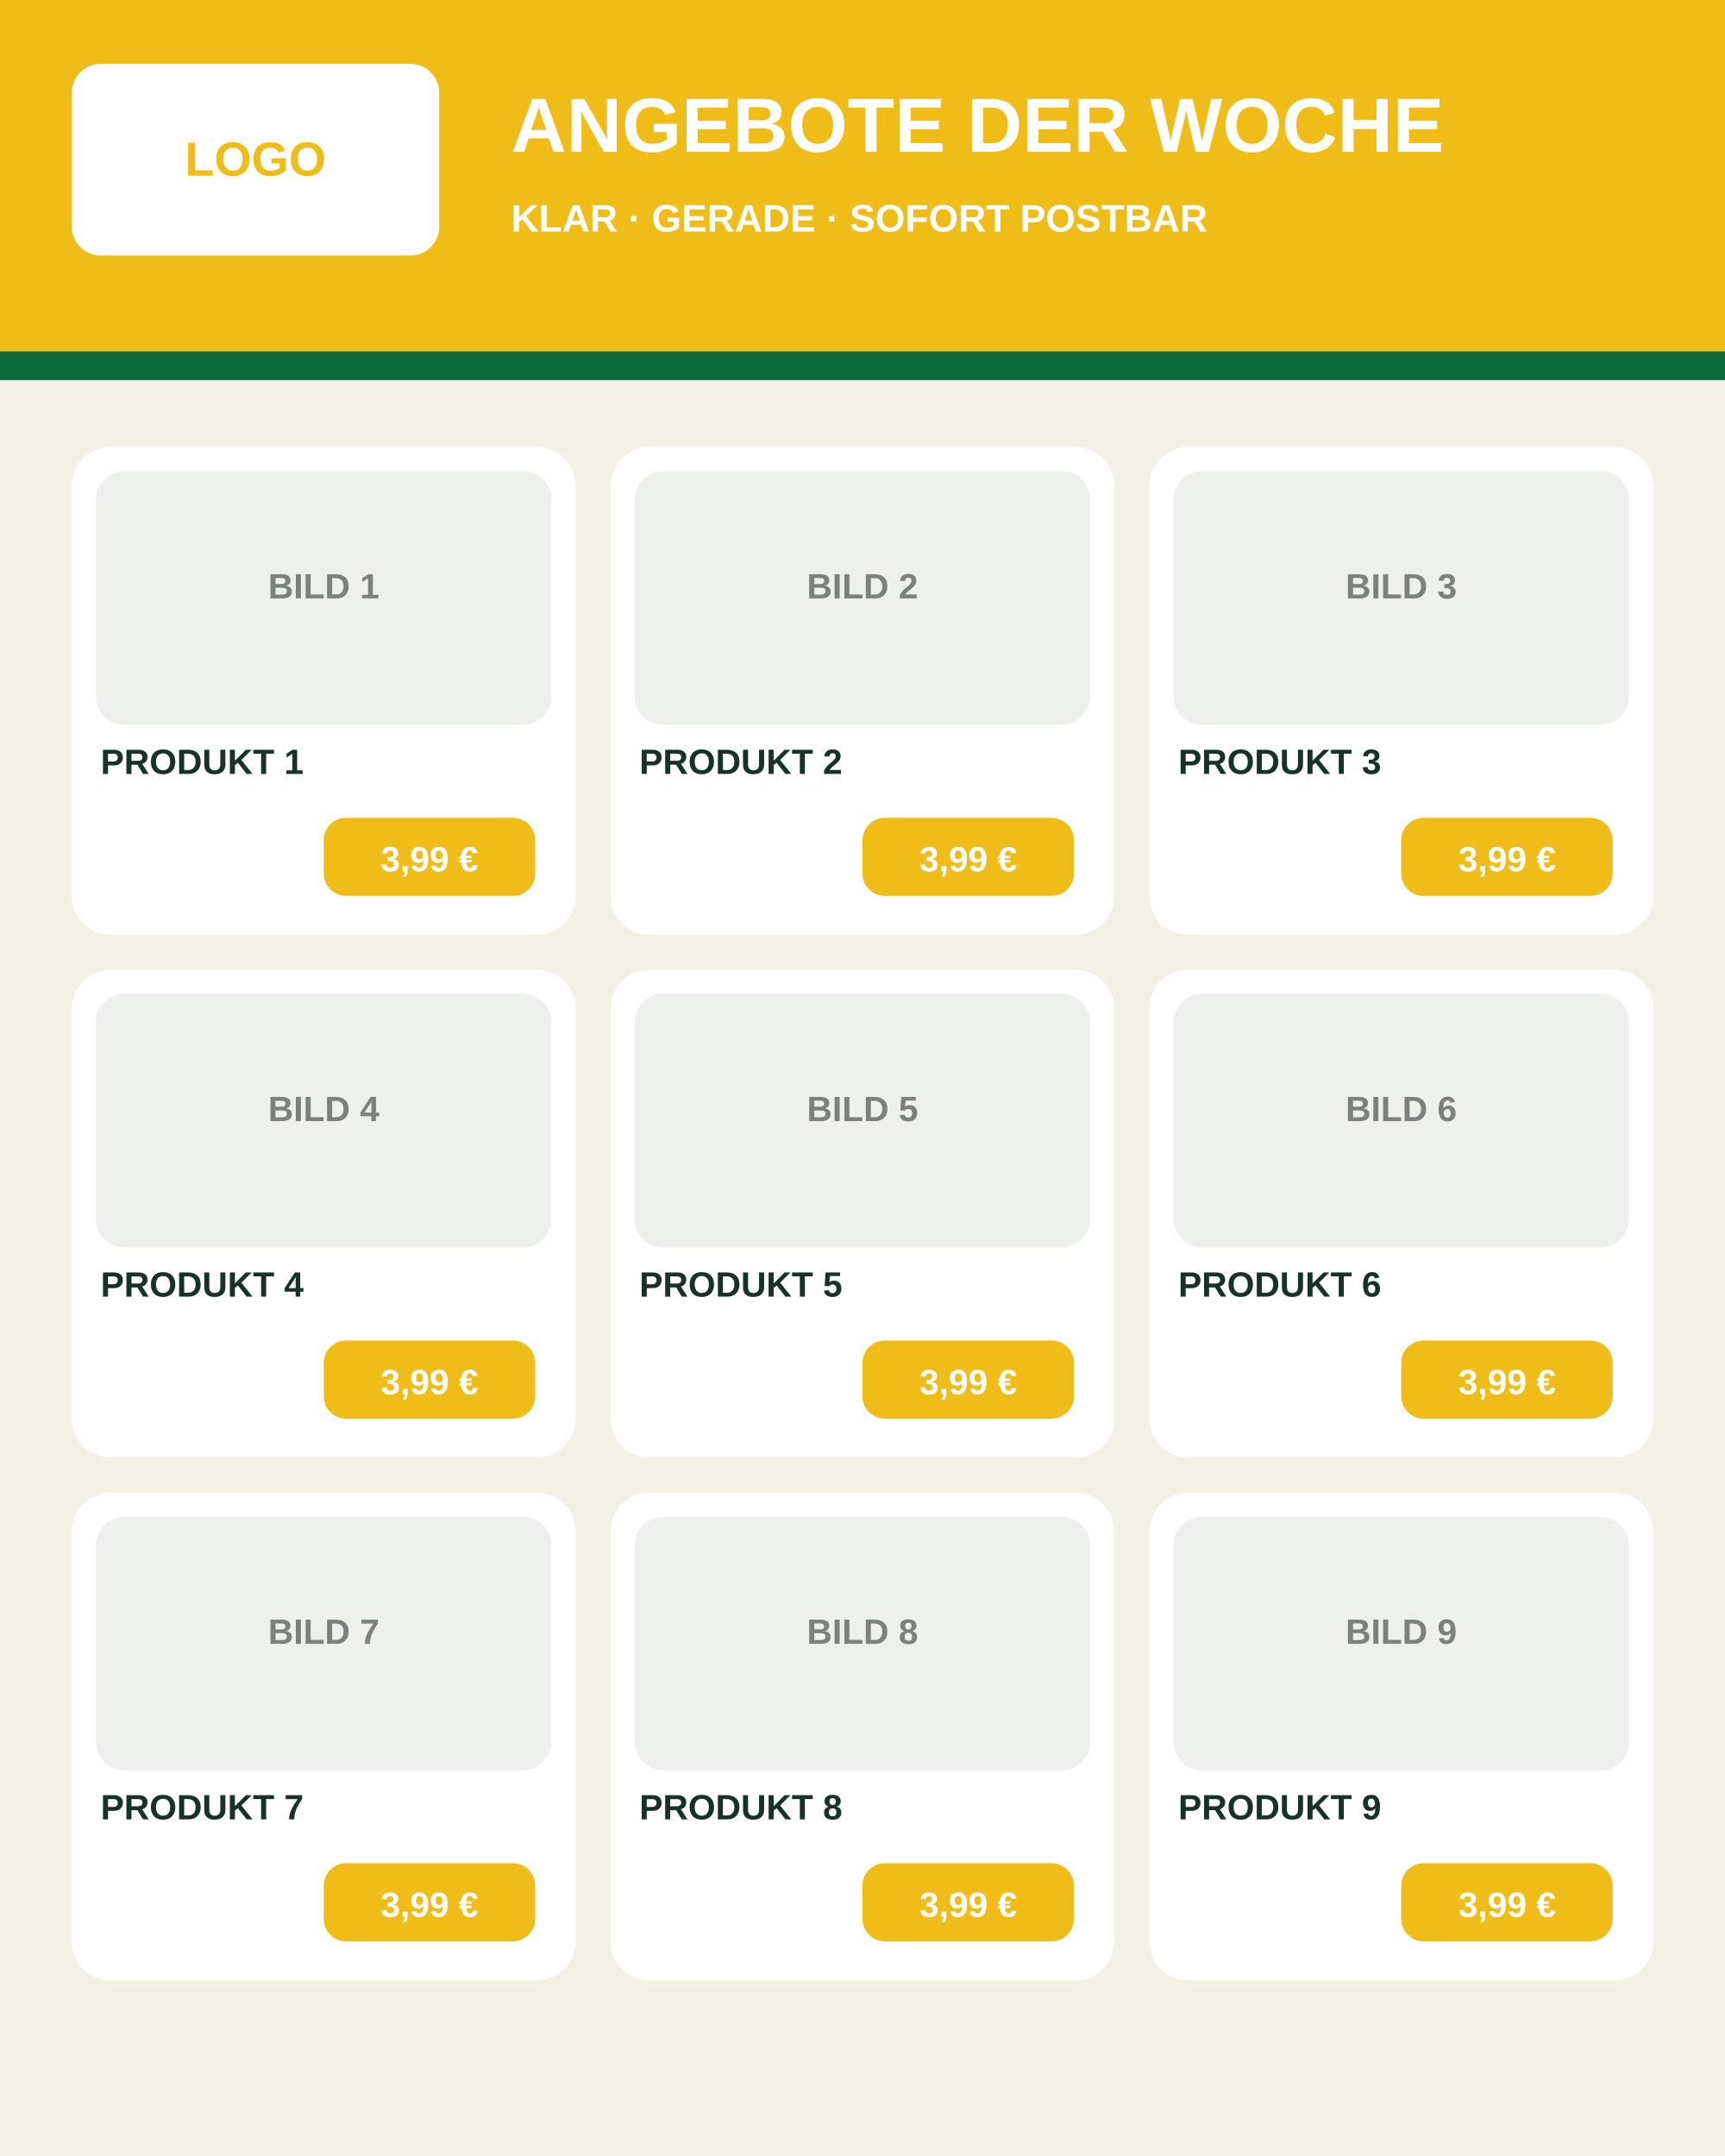
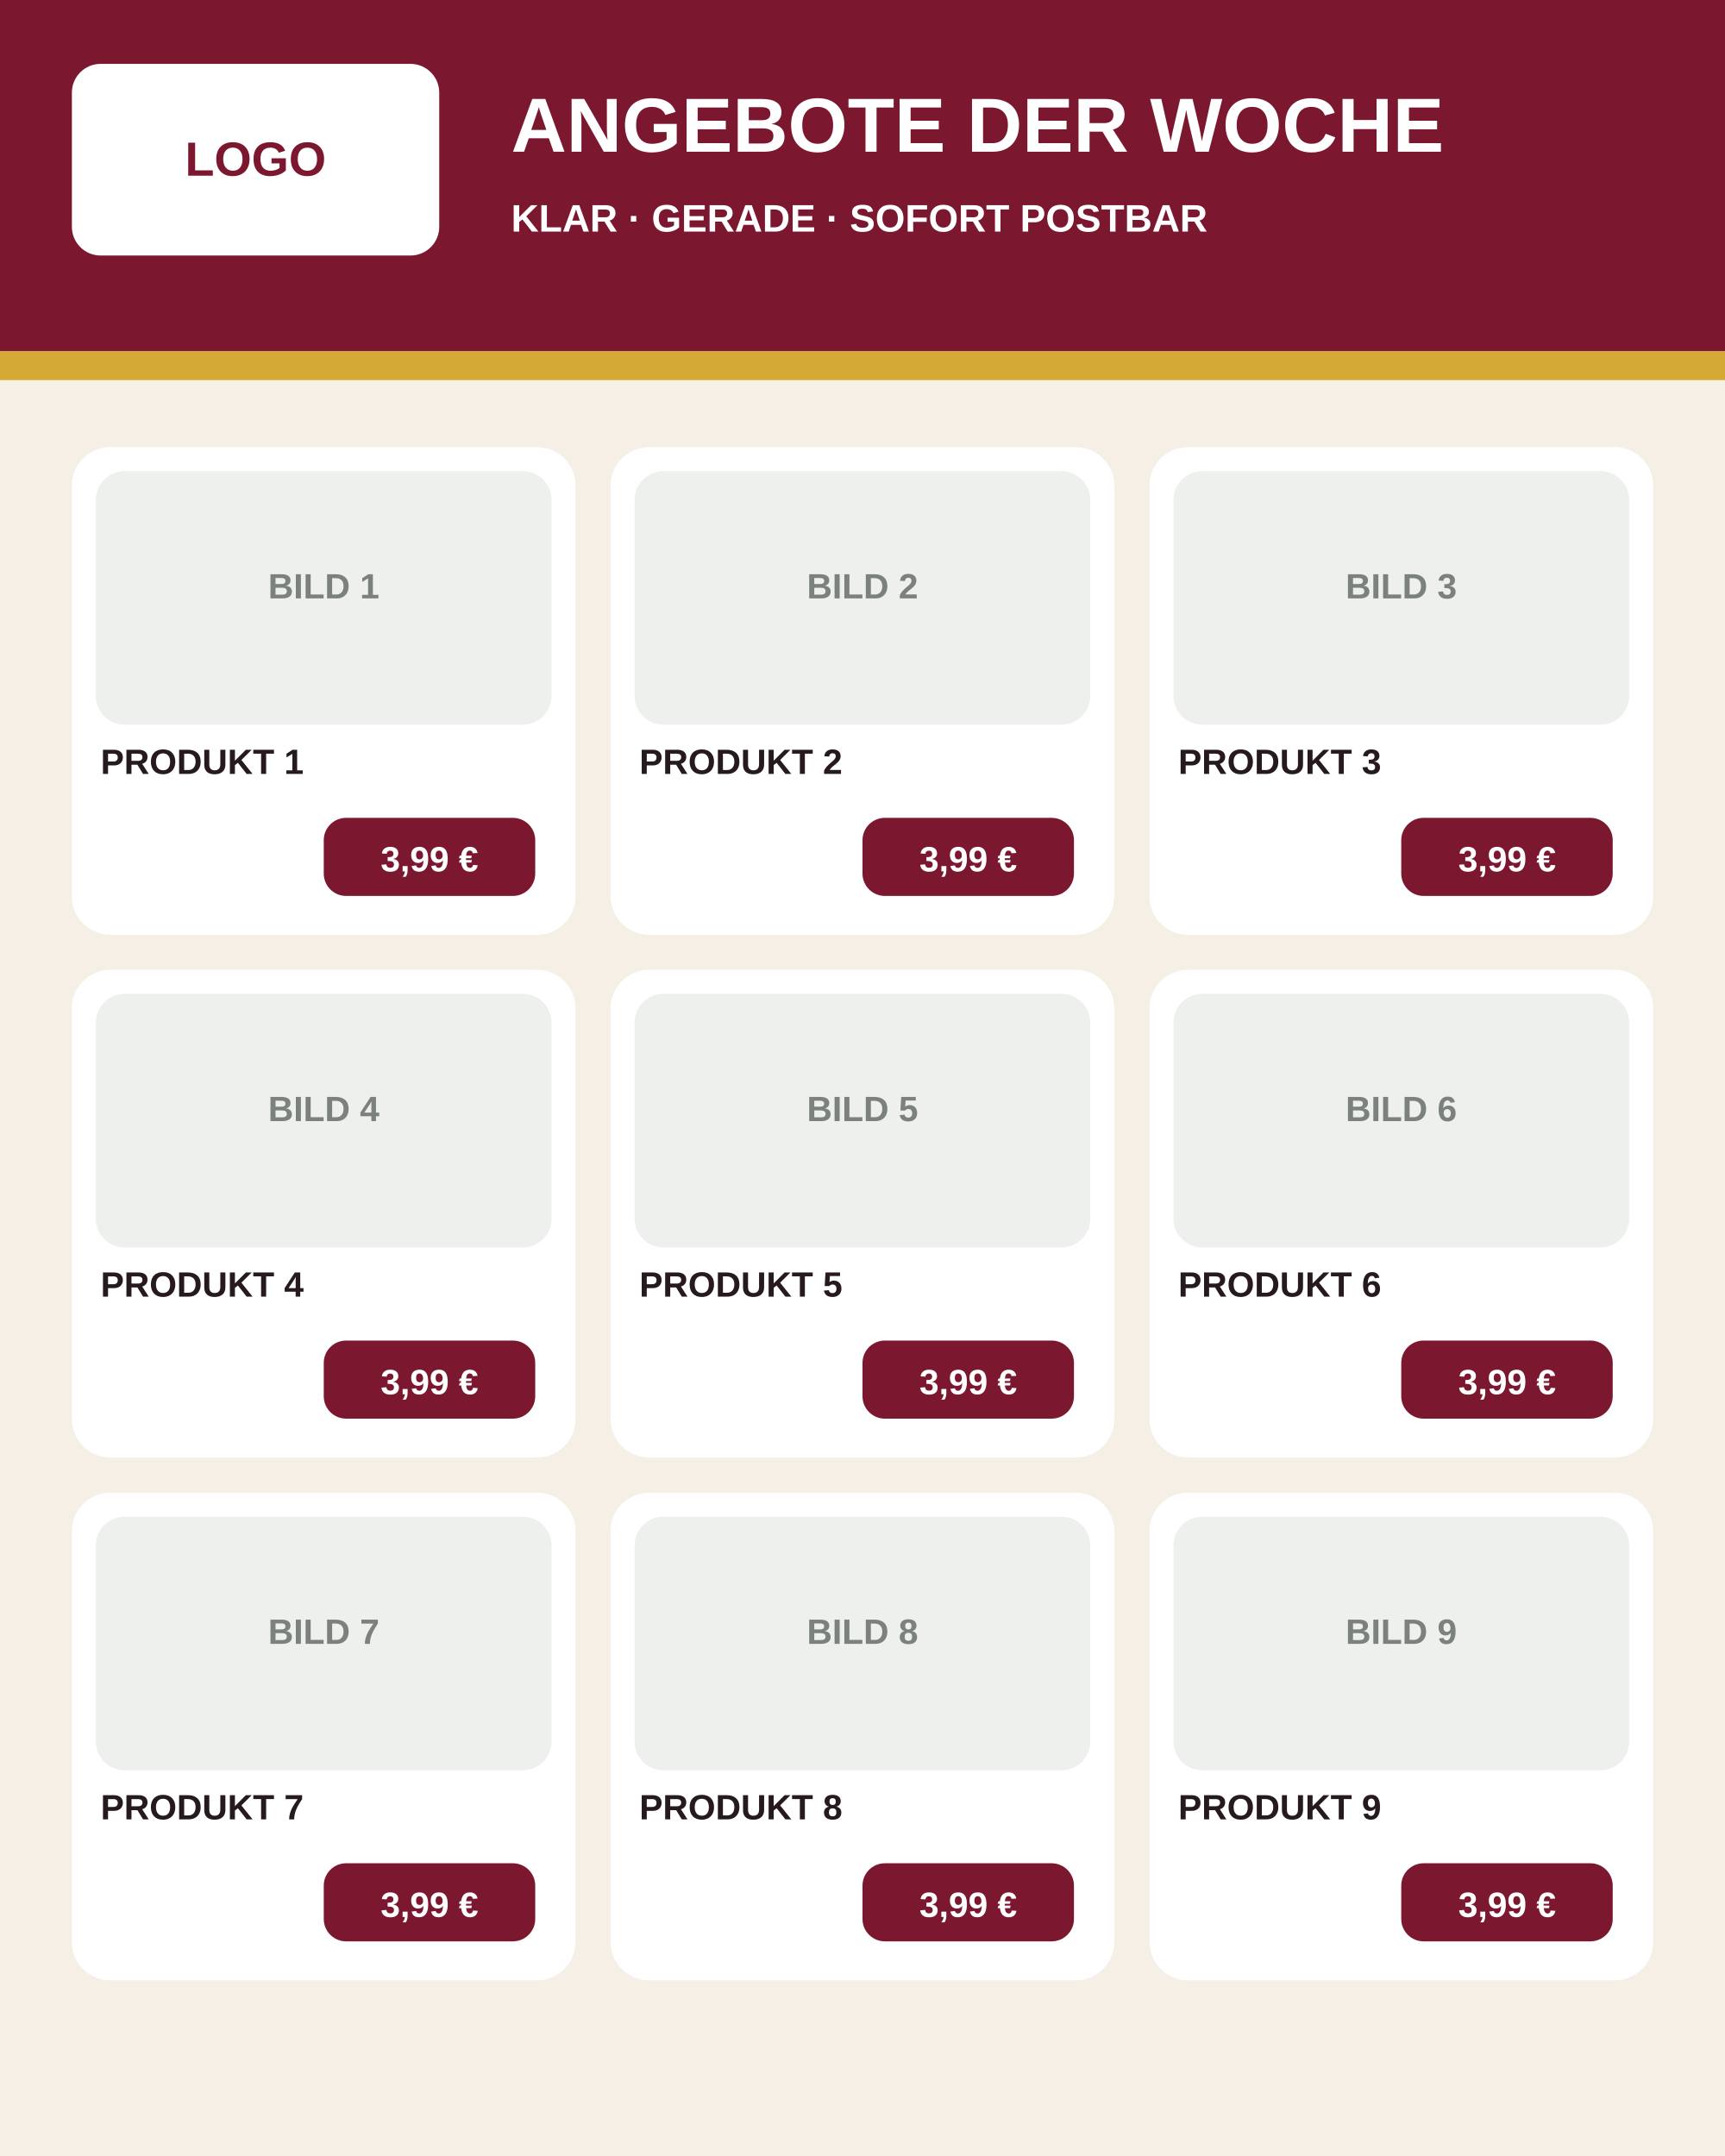
<svg xmlns="http://www.w3.org/2000/svg" width="1080" height="1350" viewBox="0 0 1080 1350">
-   <rect width="1080" height="1350" fill="#F3F1E7" />
-   <rect x="0" y="0" width="1080" height="220" fill="#F0BD18" />
-   <rect x="0" y="220" width="1080" height="18" fill="#0E6B3C" />
+   <rect width="1080" height="1350" fill="#F5EFE6" />
+   <rect x="0" y="0" width="1080" height="220" fill="#7C1730" />
+   <rect x="0" y="220" width="1080" height="18" fill="#D5A935" />
  <rect x="45" y="40" width="230" height="120" rx="18" fill="#fff" />
-   <text x="160" y="110" text-anchor="middle" font-family="Arial" font-size="30" font-weight="800" fill="#F0BD18">LOGO</text>
+   <text x="160" y="110" text-anchor="middle" font-family="Arial" font-size="30" font-weight="800" fill="#7C1730">LOGO</text>
  <text x="320" y="95" font-family="Arial" font-size="48" font-weight="900" fill="#fff">ANGEBOTE DER WOCHE</text>
  <text x="320" y="145" font-family="Arial" font-size="24" font-weight="700" fill="#fff">KLAR · GERADE · SOFORT POSTBAR</text>
  <rect x="45.0" y="280.0" width="315.3" height="305.3" rx="24" fill="#fff" />
  <rect x="60.0" y="295.0" width="285.3" height="158.8" rx="18" fill="#EEF0ED" />
  <text x="202.7" y="374.7" text-anchor="middle" font-family="Arial" font-size="22" font-weight="800" fill="#7B817C">BILD 1</text>
-   <text x="63.0" y="484.6" font-family="Arial" font-size="22" font-weight="900" fill="#173228">PRODUKT 1</text>
-   <rect x="202.7" y="512.1" width="132.4" height="48.9" rx="14" fill="#F0BD18" />
+   <text x="63.0" y="484.6" font-family="Arial" font-size="22" font-weight="900" fill="#261A1D">PRODUKT 1</text>
+   <rect x="202.7" y="512.1" width="132.4" height="48.9" rx="14" fill="#7C1730" />
  <text x="268.9" y="545.6" text-anchor="middle" font-family="Arial" font-size="22" font-weight="900" fill="#fff">3,99 €</text>
  <rect x="382.3" y="280.0" width="315.3" height="305.3" rx="24" fill="#fff" />
  <rect x="397.3" y="295.0" width="285.3" height="158.8" rx="18" fill="#EEF0ED" />
  <text x="540.0" y="374.7" text-anchor="middle" font-family="Arial" font-size="22" font-weight="800" fill="#7B817C">BILD 2</text>
-   <text x="400.3" y="484.6" font-family="Arial" font-size="22" font-weight="900" fill="#173228">PRODUKT 2</text>
-   <rect x="540.0" y="512.1" width="132.4" height="48.9" rx="14" fill="#F0BD18" />
+   <text x="400.3" y="484.6" font-family="Arial" font-size="22" font-weight="900" fill="#261A1D">PRODUKT 2</text>
+   <rect x="540.0" y="512.1" width="132.4" height="48.9" rx="14" fill="#7C1730" />
  <text x="606.2" y="545.6" text-anchor="middle" font-family="Arial" font-size="22" font-weight="900" fill="#fff">3,99 €</text>
  <rect x="719.7" y="280.0" width="315.3" height="305.3" rx="24" fill="#fff" />
  <rect x="734.7" y="295.0" width="285.3" height="158.8" rx="18" fill="#EEF0ED" />
  <text x="877.3" y="374.7" text-anchor="middle" font-family="Arial" font-size="22" font-weight="800" fill="#7B817C">BILD 3</text>
-   <text x="737.7" y="484.6" font-family="Arial" font-size="22" font-weight="900" fill="#173228">PRODUKT 3</text>
-   <rect x="877.3" y="512.1" width="132.4" height="48.9" rx="14" fill="#F0BD18" />
+   <text x="737.7" y="484.6" font-family="Arial" font-size="22" font-weight="900" fill="#261A1D">PRODUKT 3</text>
+   <rect x="877.3" y="512.1" width="132.4" height="48.9" rx="14" fill="#7C1730" />
  <text x="943.6" y="545.6" text-anchor="middle" font-family="Arial" font-size="22" font-weight="900" fill="#fff">3,99 €</text>
  <rect x="45.0" y="607.3" width="315.3" height="305.3" rx="24" fill="#fff" />
  <rect x="60.0" y="622.3" width="285.3" height="158.8" rx="18" fill="#EEF0ED" />
  <text x="202.7" y="702.0" text-anchor="middle" font-family="Arial" font-size="22" font-weight="800" fill="#7B817C">BILD 4</text>
-   <text x="63.0" y="811.9" font-family="Arial" font-size="22" font-weight="900" fill="#173228">PRODUKT 4</text>
-   <rect x="202.7" y="839.4" width="132.4" height="48.9" rx="14" fill="#F0BD18" />
+   <text x="63.0" y="811.9" font-family="Arial" font-size="22" font-weight="900" fill="#261A1D">PRODUKT 4</text>
+   <rect x="202.7" y="839.4" width="132.4" height="48.9" rx="14" fill="#7C1730" />
  <text x="268.9" y="873.0" text-anchor="middle" font-family="Arial" font-size="22" font-weight="900" fill="#fff">3,99 €</text>
  <rect x="382.3" y="607.3" width="315.3" height="305.3" rx="24" fill="#fff" />
  <rect x="397.3" y="622.3" width="285.3" height="158.8" rx="18" fill="#EEF0ED" />
  <text x="540.0" y="702.0" text-anchor="middle" font-family="Arial" font-size="22" font-weight="800" fill="#7B817C">BILD 5</text>
-   <text x="400.3" y="811.9" font-family="Arial" font-size="22" font-weight="900" fill="#173228">PRODUKT 5</text>
-   <rect x="540.0" y="839.4" width="132.4" height="48.9" rx="14" fill="#F0BD18" />
+   <text x="400.3" y="811.9" font-family="Arial" font-size="22" font-weight="900" fill="#261A1D">PRODUKT 5</text>
+   <rect x="540.0" y="839.4" width="132.4" height="48.9" rx="14" fill="#7C1730" />
  <text x="606.2" y="873.0" text-anchor="middle" font-family="Arial" font-size="22" font-weight="900" fill="#fff">3,99 €</text>
  <rect x="719.7" y="607.3" width="315.3" height="305.3" rx="24" fill="#fff" />
  <rect x="734.7" y="622.3" width="285.3" height="158.8" rx="18" fill="#EEF0ED" />
  <text x="877.3" y="702.0" text-anchor="middle" font-family="Arial" font-size="22" font-weight="800" fill="#7B817C">BILD 6</text>
-   <text x="737.7" y="811.9" font-family="Arial" font-size="22" font-weight="900" fill="#173228">PRODUKT 6</text>
-   <rect x="877.3" y="839.4" width="132.4" height="48.9" rx="14" fill="#F0BD18" />
+   <text x="737.7" y="811.9" font-family="Arial" font-size="22" font-weight="900" fill="#261A1D">PRODUKT 6</text>
+   <rect x="877.3" y="839.4" width="132.4" height="48.9" rx="14" fill="#7C1730" />
  <text x="943.6" y="873.0" text-anchor="middle" font-family="Arial" font-size="22" font-weight="900" fill="#fff">3,99 €</text>
  <rect x="45.0" y="934.7" width="315.3" height="305.3" rx="24" fill="#fff" />
  <rect x="60.0" y="949.7" width="285.3" height="158.8" rx="18" fill="#EEF0ED" />
  <text x="202.7" y="1029.3" text-anchor="middle" font-family="Arial" font-size="22" font-weight="800" fill="#7B817C">BILD 7</text>
-   <text x="63.0" y="1139.2" font-family="Arial" font-size="22" font-weight="900" fill="#173228">PRODUKT 7</text>
-   <rect x="202.7" y="1166.7" width="132.4" height="48.9" rx="14" fill="#F0BD18" />
+   <text x="63.0" y="1139.2" font-family="Arial" font-size="22" font-weight="900" fill="#261A1D">PRODUKT 7</text>
+   <rect x="202.7" y="1166.7" width="132.4" height="48.9" rx="14" fill="#7C1730" />
  <text x="268.9" y="1200.3" text-anchor="middle" font-family="Arial" font-size="22" font-weight="900" fill="#fff">3,99 €</text>
  <rect x="382.3" y="934.7" width="315.3" height="305.3" rx="24" fill="#fff" />
  <rect x="397.3" y="949.7" width="285.3" height="158.8" rx="18" fill="#EEF0ED" />
  <text x="540.0" y="1029.3" text-anchor="middle" font-family="Arial" font-size="22" font-weight="800" fill="#7B817C">BILD 8</text>
-   <text x="400.3" y="1139.2" font-family="Arial" font-size="22" font-weight="900" fill="#173228">PRODUKT 8</text>
-   <rect x="540.0" y="1166.7" width="132.4" height="48.9" rx="14" fill="#F0BD18" />
+   <text x="400.3" y="1139.2" font-family="Arial" font-size="22" font-weight="900" fill="#261A1D">PRODUKT 8</text>
+   <rect x="540.0" y="1166.7" width="132.4" height="48.9" rx="14" fill="#7C1730" />
  <text x="606.2" y="1200.3" text-anchor="middle" font-family="Arial" font-size="22" font-weight="900" fill="#fff">3,99 €</text>
  <rect x="719.7" y="934.7" width="315.3" height="305.3" rx="24" fill="#fff" />
  <rect x="734.7" y="949.7" width="285.3" height="158.8" rx="18" fill="#EEF0ED" />
  <text x="877.3" y="1029.3" text-anchor="middle" font-family="Arial" font-size="22" font-weight="800" fill="#7B817C">BILD 9</text>
-   <text x="737.7" y="1139.2" font-family="Arial" font-size="22" font-weight="900" fill="#173228">PRODUKT 9</text>
-   <rect x="877.3" y="1166.7" width="132.4" height="48.9" rx="14" fill="#F0BD18" />
+   <text x="737.7" y="1139.2" font-family="Arial" font-size="22" font-weight="900" fill="#261A1D">PRODUKT 9</text>
+   <rect x="877.3" y="1166.7" width="132.4" height="48.9" rx="14" fill="#7C1730" />
  <text x="943.6" y="1200.3" text-anchor="middle" font-family="Arial" font-size="22" font-weight="900" fill="#fff">3,99 €</text>
</svg>
